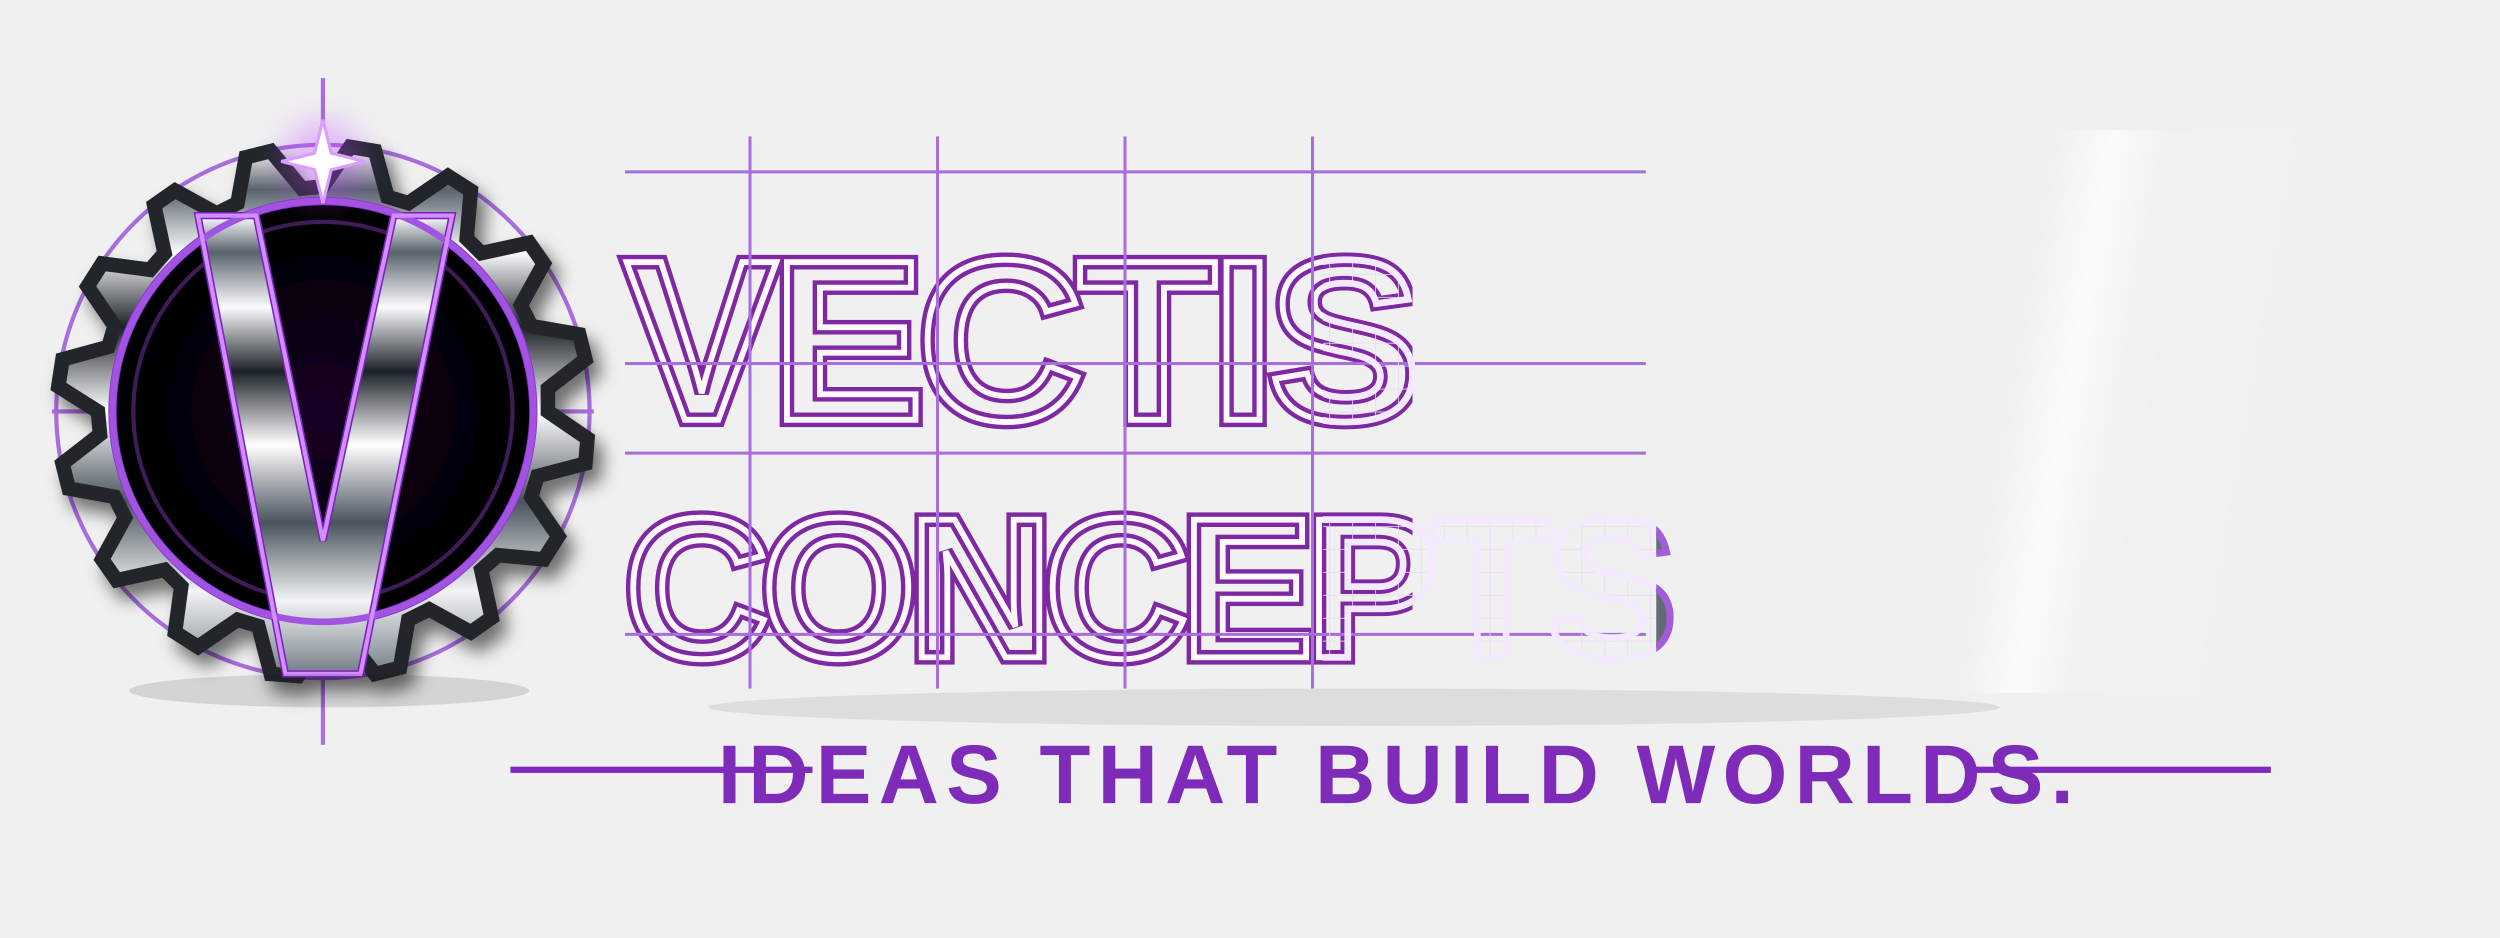
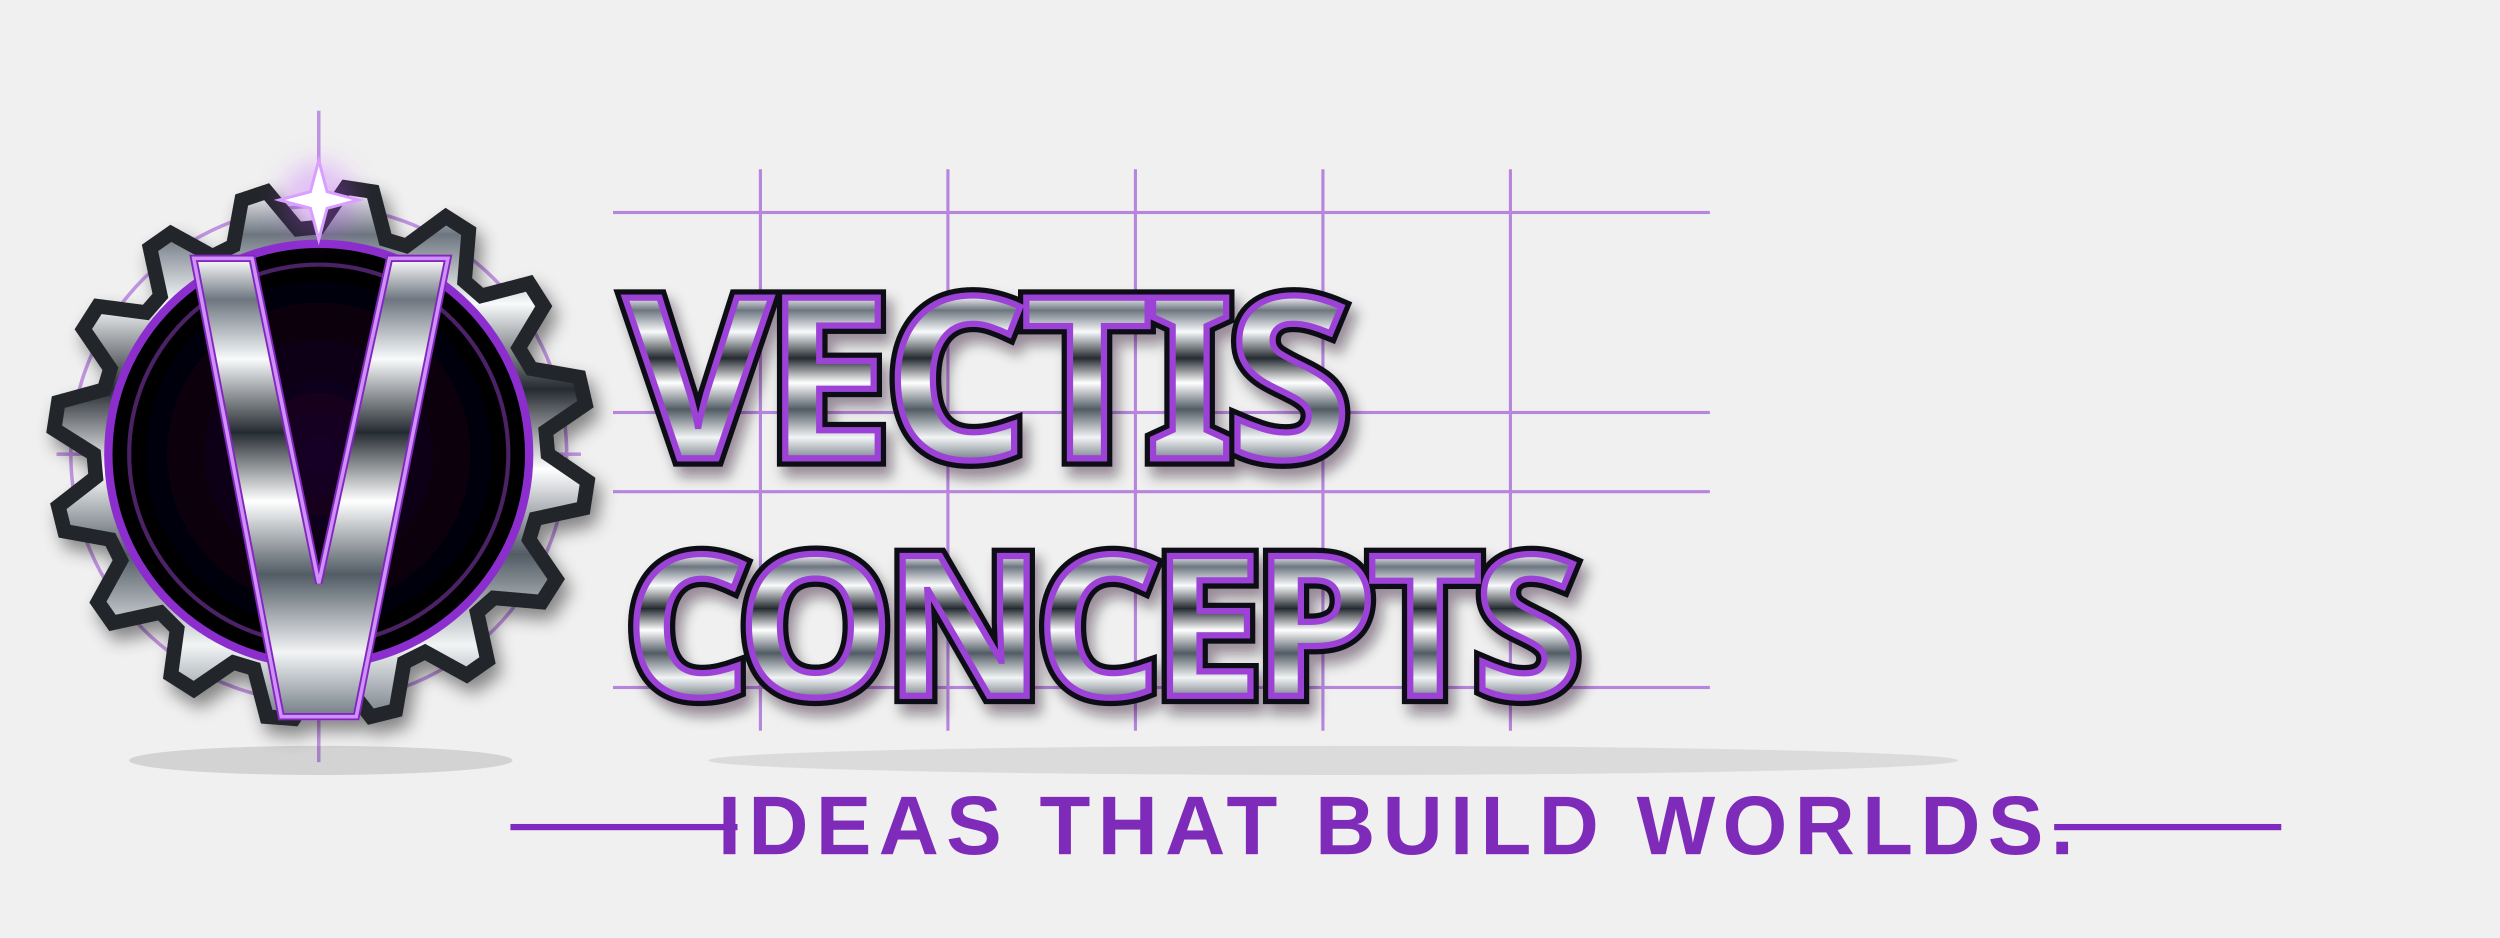
- <svg xmlns="http://www.w3.org/2000/svg" width="1200" height="450" viewBox="0 35 1200 425" role="img" aria-labelledby="title desc">
+ <svg xmlns="http://www.w3.org/2000/svg" width="1200" height="450" viewBox="0 0 1200 450" role="img" aria-labelledby="title desc">
  <defs>
    <linearGradient id="chrome" x1="0" y1="0" x2="0" y2="1">
-       <stop offset="0" stop-color="#ffffff" />
-       <stop offset=".08" stop-color="#59636c" />
-       <stop offset=".20" stop-color="#fafcfd" />
-       <stop offset=".34" stop-color="#1c2228" />
-       <stop offset=".50" stop-color="#ffffff" />
-       <stop offset=".67" stop-color="#4a545d" />
-       <stop offset=".84" stop-color="#f2f4f5" />
+       <stop offset="0" stop-color="#fff" />
+       <stop offset=".09" stop-color="#6d7680" />
+       <stop offset=".22" stop-color="#f8fafb" />
+       <stop offset=".38" stop-color="#252b31" />
+       <stop offset=".53" stop-color="#fff" />
+       <stop offset=".69" stop-color="#525c65" />
+       <stop offset=".86" stop-color="#f2f4f5" />
      <stop offset="1" stop-color="#737d86" />
    </linearGradient>
-     <linearGradient id="semiChrome" x1="0" y1="0" x2="1" y2="0">
-       <stop offset="0" stop-color="#676f78" stop-opacity=".12" />
-       <stop offset=".48" stop-color="#ffffff" stop-opacity=".68" />
-       <stop offset="1" stop-color="#59636d" stop-opacity=".96" />
-     </linearGradient>
-     <linearGradient id="purple" x1="0" y1="0" x2="0" y2="1">
-       <stop offset="0" stop-color="#dfc1ff" />
-       <stop offset=".18" stop-color="#a946df" />
-       <stop offset=".40" stop-color="#701aa5" />
-       <stop offset=".62" stop-color="#3b0068" />
-       <stop offset=".82" stop-color="#9137ca" />
-       <stop offset="1" stop-color="#210032" />
-     </linearGradient>
    <radialGradient id="disc">
-       <stop offset="0" stop-color="#180425" />
-       <stop offset=".68" stop-color="#050108" />
-       <stop offset="1" />
+       <stop offset="0" stop-color="#190528" />
+       <stop offset=".7" stop-color="#07010b" />
+       <stop offset="1" stop-color="#000" />
    </radialGradient>
-     <linearGradient id="chromeSweep" x1="0" y1="0" x2="1" y2="0">
-       <stop offset="0" stop-color="#fff" stop-opacity="0" />
-       <stop offset=".45" stop-color="#fff" stop-opacity="0" />
-       <stop offset=".56" stop-color="#fff" stop-opacity=".72" />
-       <stop offset=".66" stop-color="#fff" stop-opacity=".12" />
-       <stop offset="1" stop-color="#fff" stop-opacity="0" />
-     </linearGradient>
-     <pattern id="cadGrid" width="11" height="11" patternUnits="userSpaceOnUse">
-       <path d="M11 0H0V11" fill="none" stroke="#eadcf8" stroke-width=".9" opacity=".82" />
-     </pattern>
-     <filter id="shadow" x="-35%" y="-35%" width="180%" height="190%">
-       <feDropShadow dx="4" dy="6" stdDeviation="4.2" flood-color="#000" flood-opacity=".54" />
+     <filter id="wordShadow" x="-12%" y="-20%" width="130%" height="150%">
+       <feDropShadow dx="3" dy="5" stdDeviation="3" flood-color="#16091d" flood-opacity=".42" />
    </filter>
-     <filter id="flareGlow" x="-100%" y="-100%" width="300%" height="300%">
-       <feGaussianBlur stdDeviation="7" />
+     <filter id="emblemShadow" x="-30%" y="-30%" width="170%" height="180%">
+       <feDropShadow dx="3" dy="5" stdDeviation="4" flood-color="#000" flood-opacity=".45" />
    </filter>
-     <clipPath id="wireClip">
-       <rect x="288" y="28" width="390" height="350" />
-     </clipPath>
-     <clipPath id="cadClip">
-       <rect x="635" y="28" width="205" height="350" />
-     </clipPath>
-     <clipPath id="semiClip">
-       <rect x="795" y="28" width="145" height="350" />
-     </clipPath>
-     <clipPath id="finalClip">
-       <rect x="900" y="28" width="280" height="350" />
-     </clipPath>
+     <filter id="flareGlow" x="-120%" y="-120%" width="340%" height="340%">
+       <feGaussianBlur stdDeviation="6" />
+     </filter>
  </defs>
-   <g id="blueprint-layer" fill="none" stroke="#a66add" stroke-width="2" opacity=".98">
-     <line x1="25" y1="220" x2="285" y2="220" />
-     <line x1="155" y1="60" x2="155" y2="380" />
-     <circle cx="155" cy="220" r="72" />
-     <circle cx="155" cy="220" r="92" />
-     <circle cx="155" cy="220" r="108" />
-     <circle cx="155" cy="220" r="128" />
-     <polygon points="155,112 168,93 180,95 186,117 196,120 215,107 226,114 224,137 231,144 254,139 261,149 250,169 255,179 278,183 281,195 263,209 263,220 282,233 281,245 258,251 255,261 268,280 261,291 239,289 231,296 236,319 226,326 206,315 196,320 192,343 180,346 166,328 155,328 143,347 130,346 124,323 114,320 95,333 84,326 87,304 79,296 56,301 49,291 60,271 55,261 33,257 30,245 48,231 47,220 28,208 30,195 52,189 55,179 42,160 49,149 72,152 79,144 74,121 84,114 104,125 114,120 118,98 130,95 145,113" />
-     <path d="M95 126h28l32 156 34-156h28l-44 220h-36z" />
-     <text x="300" y="224" font-family="Arial Black, Arial, sans-serif" font-size="110" font-weight="900" fill="none" stroke="#7b249f" stroke-width="7" paint-order="stroke" letter-spacing="-3" clip-path="url(#wireClip)">VECTIS</text>
-     <text x="300" y="338" font-family="Arial Black, Arial, sans-serif" font-size="96" font-weight="900" fill="none" stroke="#7b249f" stroke-width="7" paint-order="stroke" letter-spacing="-4" clip-path="url(#wireClip)">CONCEPTS</text>
-     <text x="300" y="224" font-family="Arial Black, Arial, sans-serif" font-size="110" font-weight="900" fill="none" stroke="#fff8ff" stroke-width="2.8" letter-spacing="-3" clip-path="url(#wireClip)">VECTIS</text>
-     <text x="300" y="338" font-family="Arial Black, Arial, sans-serif" font-size="96" font-weight="900" fill="none" stroke="#fff8ff" stroke-width="2.8" letter-spacing="-4" clip-path="url(#wireClip)">CONCEPTS</text>
-     <g stroke-width="1.45" opacity="1">
-       <line x1="300" y1="105" x2="790" y2="105" />
-       <line x1="300" y1="197" x2="790" y2="197" />
-       <line x1="300" y1="240" x2="790" y2="240" />
-       <line x1="300" y1="327" x2="790" y2="327" />
-       <line x1="360" y1="88" x2="360" y2="353" />
-       <line x1="450" y1="88" x2="450" y2="353" />
-       <line x1="540" y1="88" x2="540" y2="353" />
-       <line x1="630" y1="88" x2="630" y2="353" />
+   <g id="construction-layer" fill="none" stroke="#a15bd5" stroke-linecap="square">
+     <g opacity=".72" stroke-width="1.5">
+       <line x1="295" y1="102" x2="820" y2="102" />
+       <line x1="295" y1="198" x2="820" y2="198" />
+       <line x1="295" y1="236" x2="820" y2="236" />
+       <line x1="295" y1="330" x2="820" y2="330" />
+       <line x1="365" y1="82" x2="365" y2="350" />
+       <line x1="455" y1="82" x2="455" y2="350" />
+       <line x1="545" y1="82" x2="545" y2="350" />
+       <line x1="635" y1="82" x2="635" y2="350" />
+       <line x1="725" y1="82" x2="725" y2="350" />
+     </g>
+     <g opacity=".62" stroke-width="1.7">
+       <line x1="28" y1="218" x2="278" y2="218" />
+       <line x1="153" y1="54" x2="153" y2="365" />
+       <circle cx="153" cy="218" r="72" />
+       <circle cx="153" cy="218" r="94" />
+       <circle cx="153" cy="218" r="119" />
    </g>
  </g>
-   <g id="intermediate-cad-layer">
-     <text x="300" y="224" font-family="Arial Black, Arial, sans-serif" font-size="110" font-weight="900" fill="url(#cadGrid)" stroke="#f3eaff" stroke-width="3.2" letter-spacing="-3" clip-path="url(#cadClip)">VECTIS</text>
-     <text x="300" y="338" font-family="Arial Black, Arial, sans-serif" font-size="96" font-weight="900" fill="url(#cadGrid)" stroke="#f3eaff" stroke-width="3.2" letter-spacing="-4" clip-path="url(#cadClip)">CONCEPTS</text>
+   <g id="emblem-layer" filter="url(#emblemShadow)">
+     <polygon points="153,109 166,90 179,92 185,115 195,118 214,104 225,111 223,135 231,142 254,136 261,147 249,167 255,177 278,181 281,194 262,207 263,218 282,231 280,244 257,249 254,259 267,278 260,289 237,287 229,294 234,317 224,324 204,313 194,318 190,341 178,344 164,326 153,326 141,345 128,344 122,321 112,318 93,331 82,324 85,302 77,294 54,299 47,289 58,269 53,259 31,255 28,243 46,229 45,218 26,206 28,193 50,187 53,177 40,158 47,147 70,150 77,142 72,119 82,112 102,123 112,118 116,96 128,92 143,110" fill="url(#chrome)" stroke="#24272c" stroke-width="7" />
+     <circle cx="153" cy="218" r="101" fill="url(#disc)" stroke="#8b2fcd" stroke-width="4" />
+     <circle cx="153" cy="218" r="91" fill="none" stroke="#4b2265" stroke-width="2" />
+     <path d="M93 124h28l32 156 34-156h28l-44 220h-36z" fill="url(#chrome)" stroke="#8426bd" stroke-width="3.5" />
+     <path d="M93 124h28l32 156 34-156h28l-44 220h-36z" fill="none" stroke="#d69bff" stroke-width="1.7" opacity=".9" />
  </g>
-   <g id="semi-rendered-chrome-layer">
-     <text x="300" y="224" font-family="Arial Black, Arial, sans-serif" font-size="110" font-weight="900" fill="url(#semiChrome)" stroke="#a35cd8" stroke-width="3.4" letter-spacing="-3" clip-path="url(#semiClip)">VECTIS</text>
-     <text x="300" y="338" font-family="Arial Black, Arial, sans-serif" font-size="96" font-weight="900" fill="url(#semiChrome)" stroke="#a35cd8" stroke-width="3.4" letter-spacing="-4" clip-path="url(#semiClip)">CONCEPTS</text>
+   <g id="wordmark-layer" filter="url(#wordShadow)" font-family="Arial Black,Impact,sans-serif" font-weight="900">
+     <text x="300" y="220" font-size="108" letter-spacing="-3" fill="url(#chrome)" stroke="#111014" stroke-width="8" paint-order="stroke fill">VECTIS</text>
+     <text x="300" y="334" font-size="94" letter-spacing="-4" fill="url(#chrome)" stroke="#111014" stroke-width="8" paint-order="stroke fill">CONCEPTS</text>
  </g>
-   <g id="final-chrome-layer" filter="url(#shadow)">
-     <polygon points="155,112 168,93 180,95 186,117 196,120 215,107 226,114 224,137 231,144 254,139 261,149 250,169 255,179 278,183 281,195 263,209 263,220 282,233 281,245 258,251 255,261 268,280 261,291 239,289 231,296 236,319 226,326 206,315 196,320 192,343 180,346 166,328 155,328 143,347 130,346 124,323 114,320 95,333 84,326 87,304 79,296 56,301 49,291 60,271 55,261 33,257 30,245 48,231 47,220 28,208 30,195 52,189 55,179 42,160 49,149 72,152 79,144 74,121 84,114 104,125 114,120 118,98 130,95 145,113" fill="url(#chrome)" stroke="#24272c" stroke-width="7" />
-     <circle cx="155" cy="220" r="101" fill="url(#disc)" stroke="#8b2fcd" stroke-width="4" />
-     <circle cx="155" cy="220" r="91" fill="none" stroke="#3e1a59" stroke-width="2" />
-     <path d="M95 126h28l32 156 34-156h28l-44 220h-36z" fill="url(#chrome)" stroke="#7f21bd" stroke-width="3.5" />
-     <text x="300" y="224" font-family="Arial Black, Arial, sans-serif" font-size="110" font-weight="900" fill="url(#chrome)" stroke="#08080a" stroke-width="9" paint-order="stroke" letter-spacing="-3" clip-path="url(#finalClip)">VECTIS</text>
-     <text x="300" y="338" font-family="Arial Black, Arial, sans-serif" font-size="96" font-weight="900" fill="url(#chrome)" stroke="#08080a" stroke-width="9" paint-order="stroke" letter-spacing="-4" clip-path="url(#finalClip)">CONCEPTS</text>
+   <g id="bevel-layer" fill="none" stroke="#9d42d6" stroke-width="3">
+     <text x="300" y="220" font-family="Arial Black,Impact,sans-serif" font-size="108" font-weight="900" letter-spacing="-3">VECTIS</text>
+     <text x="300" y="334" font-family="Arial Black,Impact,sans-serif" font-size="94" font-weight="900" letter-spacing="-4">CONCEPTS</text>
  </g>
-   <g id="purple-bevel-layer">
-     <circle cx="155" cy="220" r="101" fill="none" stroke="#a153e1" stroke-width="3.2" />
-     <path d="M95 126h28l32 156 34-156h28l-44 220h-36z" fill="none" stroke="#cf8fff" stroke-width="2" />
-     <text x="300" y="224" font-family="Arial Black, Arial, sans-serif" font-size="110" font-weight="900" fill="none" stroke="#9c46d8" stroke-width="3.4" letter-spacing="-3" clip-path="url(#finalClip)">VECTIS</text>
-     <text x="300" y="338" font-family="Arial Black, Arial, sans-serif" font-size="96" font-weight="900" fill="url(#chrome)" stroke="#9c46d8" stroke-width="2.4" letter-spacing="-4" clip-path="url(#finalClip)">CONCEPTS</text>
-   </g>
-   <g id="highlight-layer">
-     <rect x="890" y="85" width="250" height="270" fill="url(#chromeSweep)" clip-path="url(#finalClip)" transform="skewX(-10)" />
-   </g>
-   <g id="shadow-layer">
-     <ellipse cx="650" cy="362" rx="310" ry="9" fill="#000" opacity=".08" />
-     <ellipse cx="158" cy="354" rx="96" ry="8" fill="#000" opacity=".12" />
+   <g id="ground-shadow-layer">
+     <ellipse cx="154" cy="365" rx="92" ry="7" fill="#171019" opacity=".13" />
+     <ellipse cx="640" cy="365" rx="300" ry="7" fill="#171019" opacity=".09" />
  </g>
  <g id="flare-layer">
-     <circle cx="155" cy="100" r="20" fill="#bc44ff" opacity=".32" filter="url(#flareGlow)" />
-     <path d="M155 80l4 16 16 4-16 4-4 16-4-16-16-4 16-4z" fill="#fff" stroke="#d99eff" stroke-width="1.5" />
+     <circle cx="153" cy="96" r="18" fill="#bc44ff" opacity=".28" filter="url(#flareGlow)" />
+     <path d="M153 77l4 15 15 4-15 4-4 15-4-15-15-4 15-4z" fill="#fff" stroke="#d99eff" stroke-width="1.4" />
  </g>
-   <g id="tagline-layer">
-     <line x1="245" y1="392" x2="390" y2="392" stroke="#7f29be" stroke-width="3" />
-     <line x1="945" y1="392" x2="1090" y2="392" stroke="#7f29be" stroke-width="3" />
-     <text x="670" y="408" font-family="Arial, Helvetica, sans-serif" font-size="40" font-weight="800" fill="#7e2bb9" text-anchor="middle" letter-spacing="3.5">IDEAS THAT BUILD WORLDS.</text>
+   <g id="tagline-layer" fill="#7e2bb9">
+     <line x1="245" y1="397" x2="354" y2="397" stroke="#7f29be" stroke-width="3" />
+     <line x1="986" y1="397" x2="1095" y2="397" stroke="#7f29be" stroke-width="3" />
+     <text x="670" y="410" font-family="Arial,Helvetica,sans-serif" font-size="40" font-weight="800" text-anchor="middle" letter-spacing="3.5">IDEAS THAT BUILD WORLDS.</text>
  </g>
</svg>
